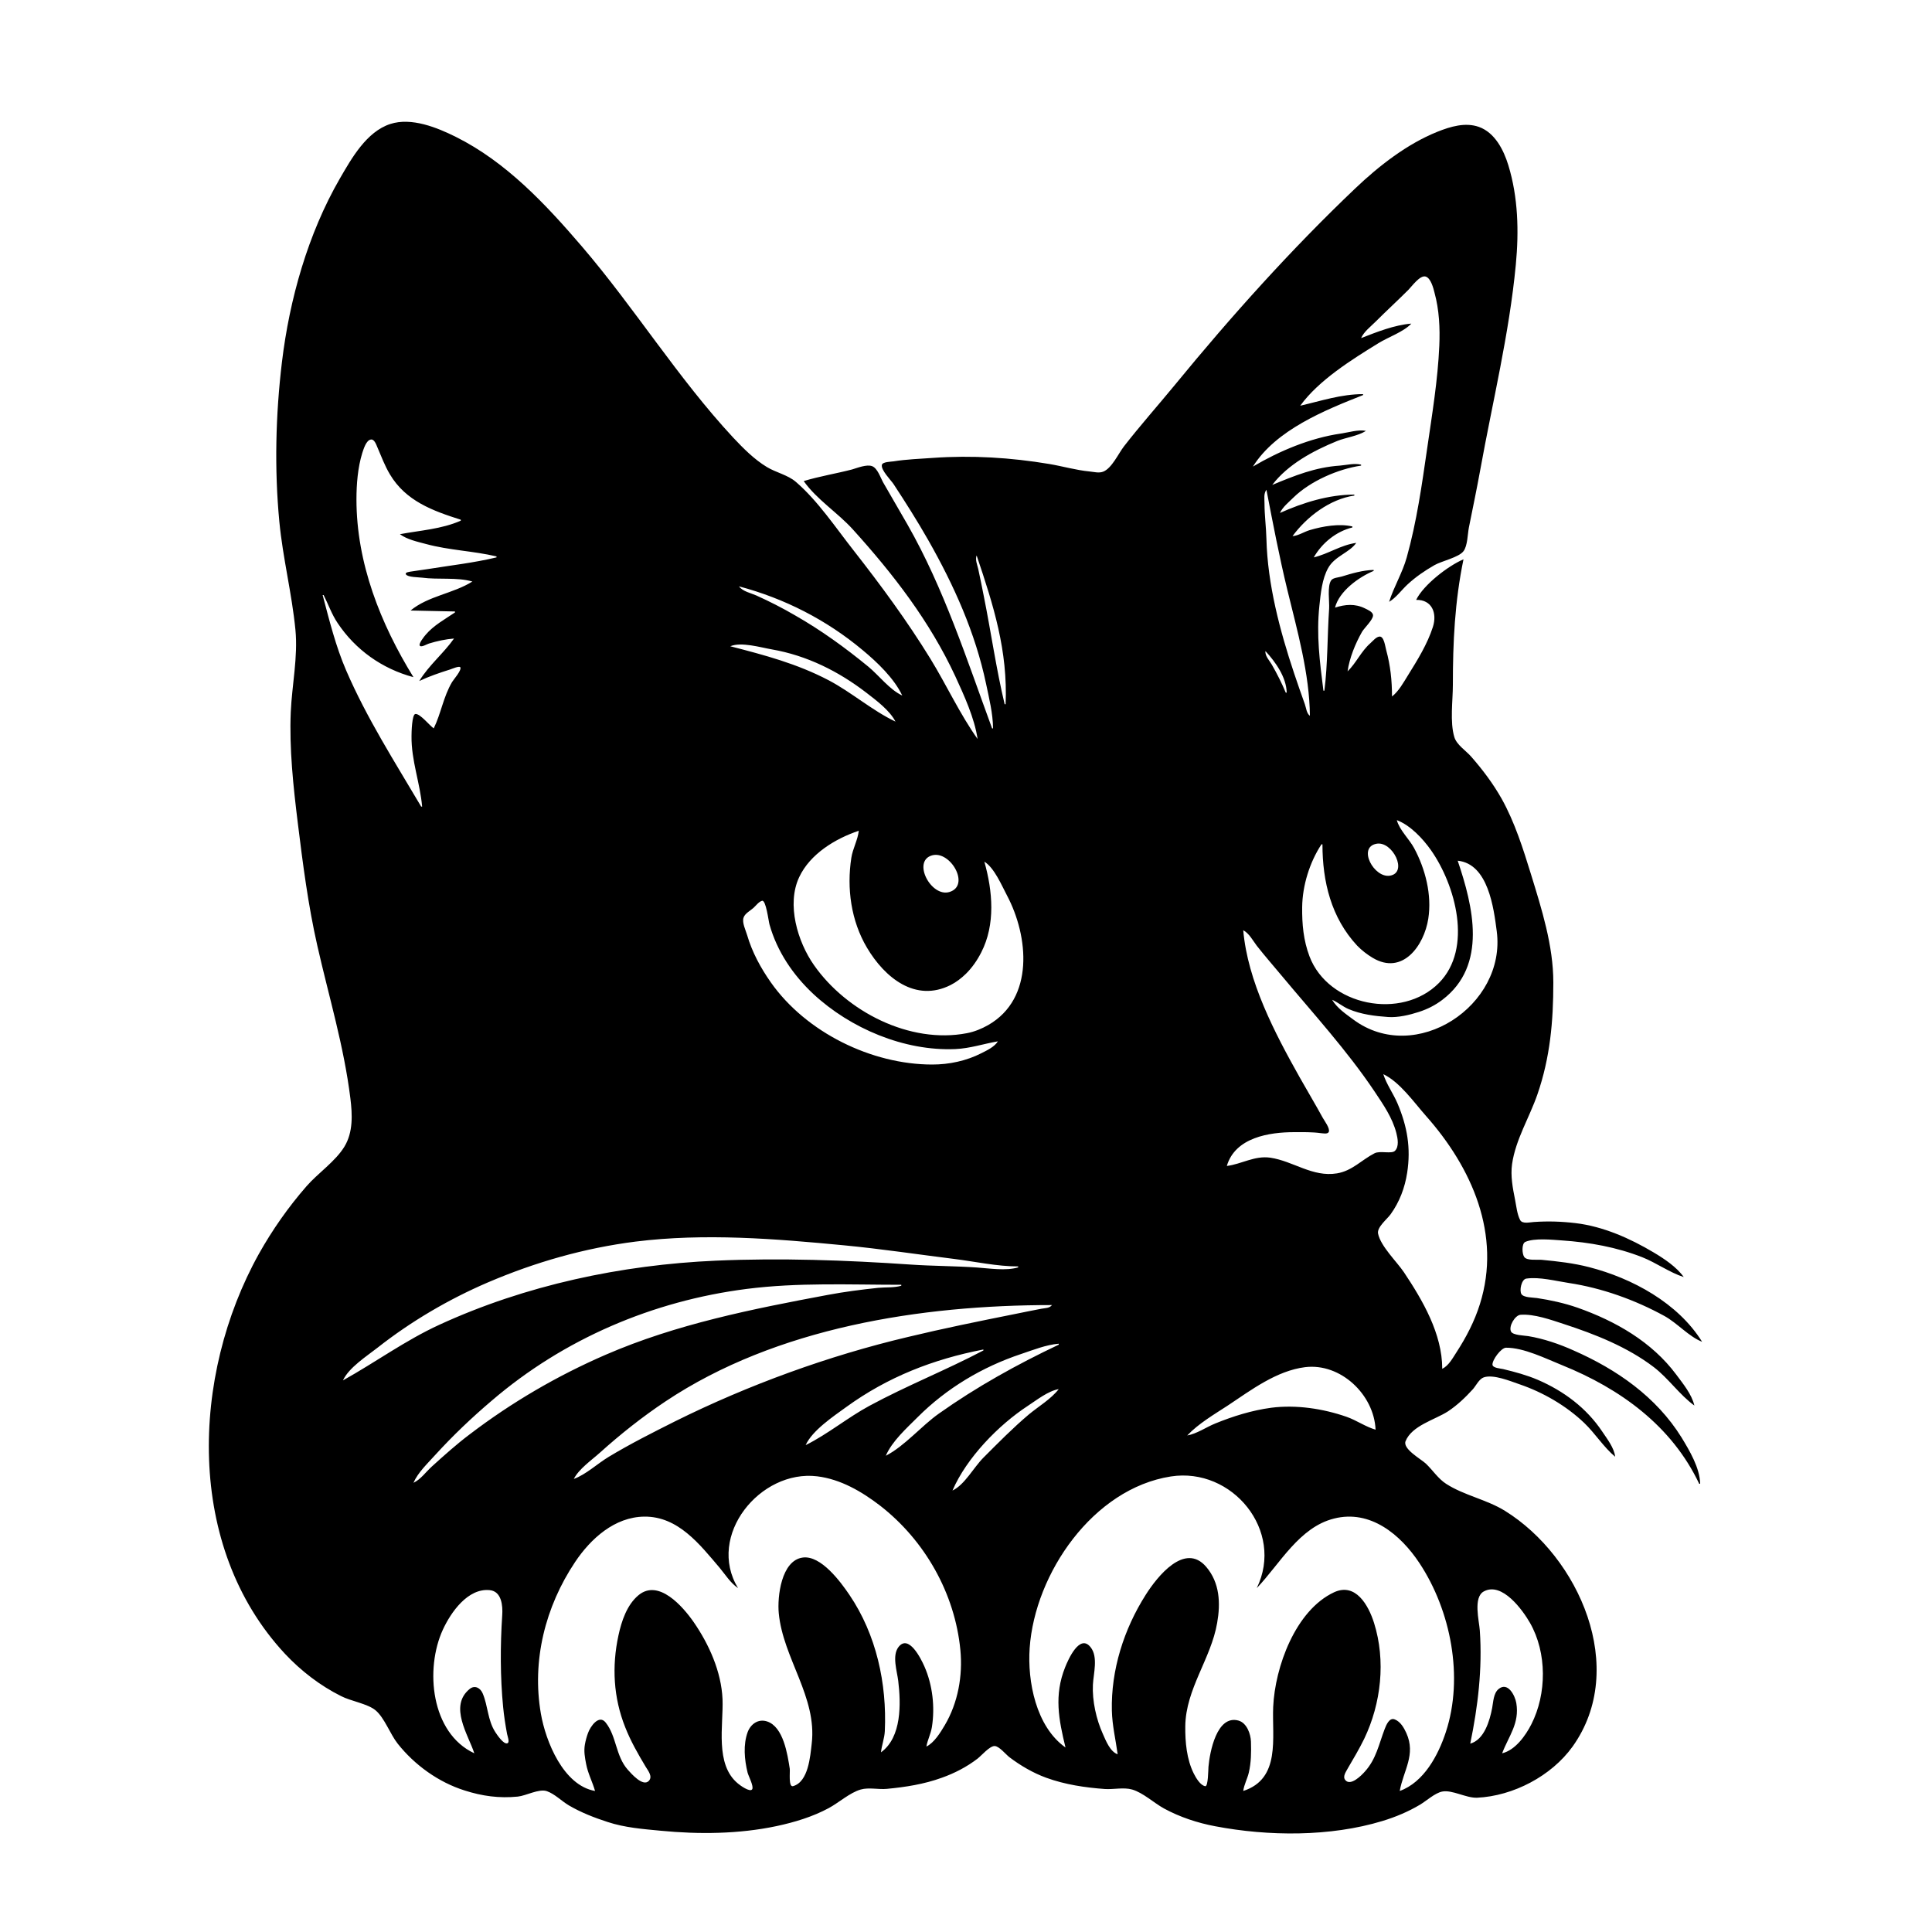
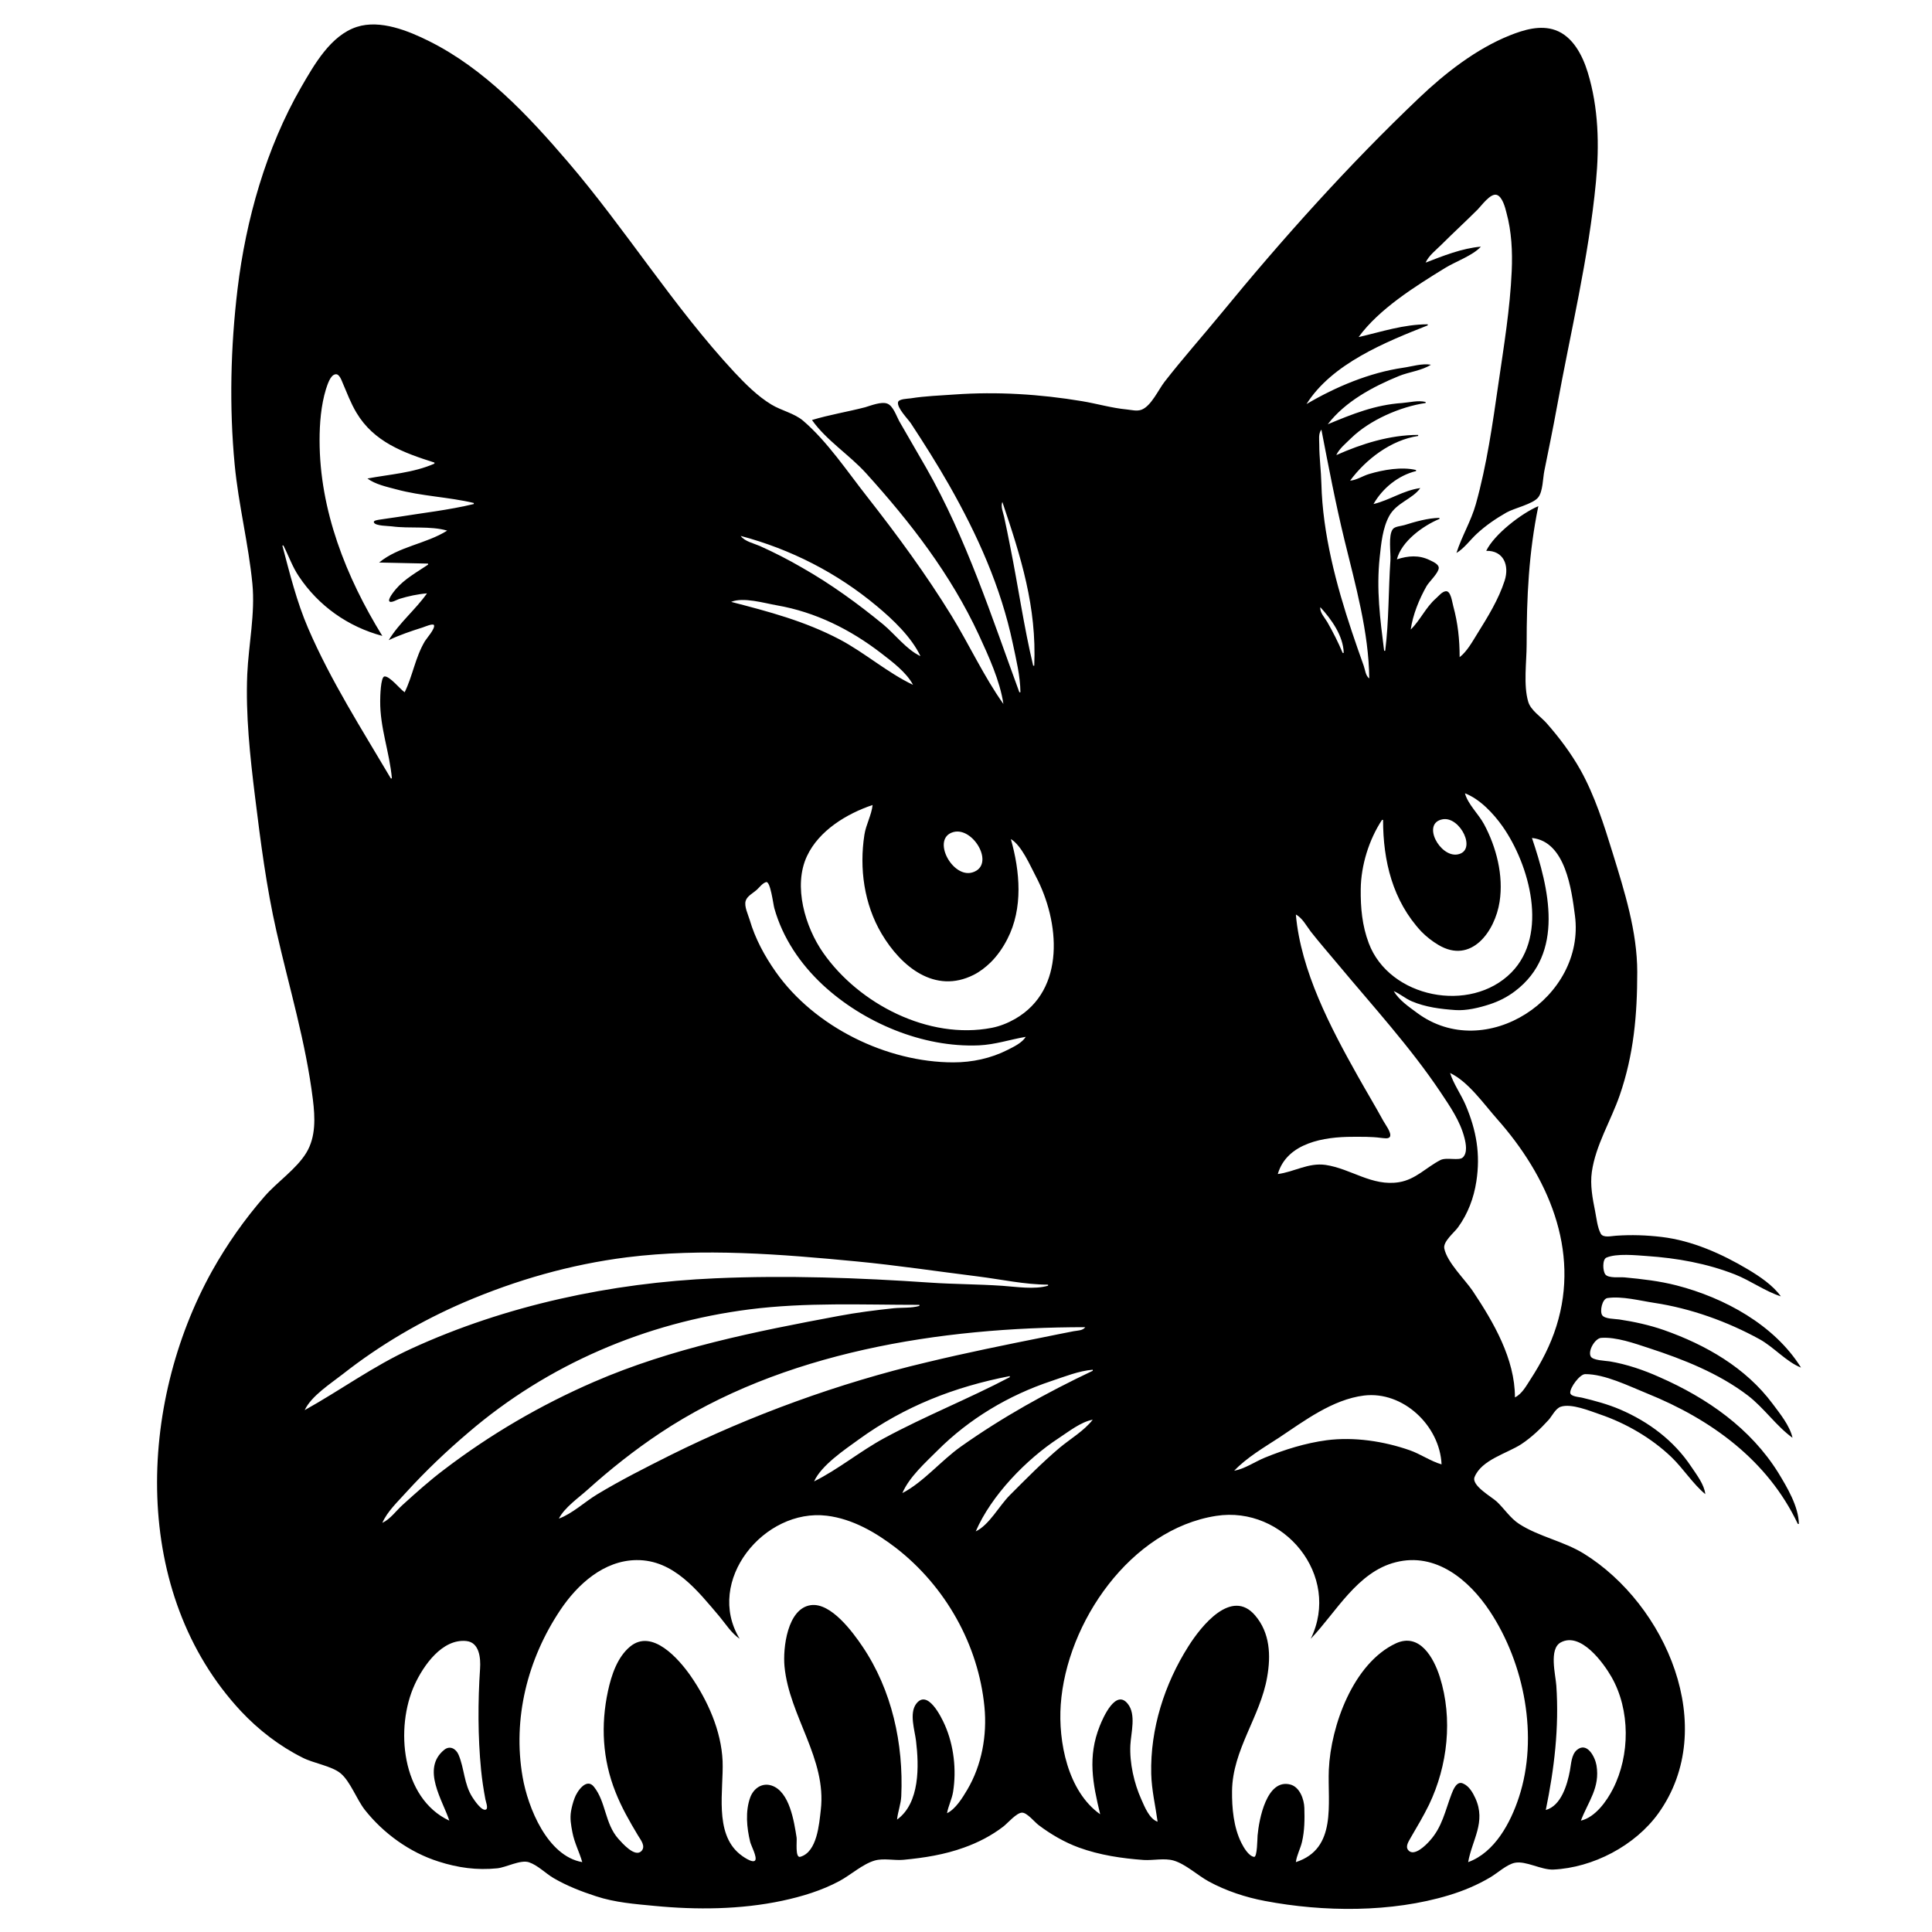
- <svg xmlns="http://www.w3.org/2000/svg" width="2000pt" height="2000pt" viewBox="0 0 2000 2000" version="1.1">
-   <g id="surface1">
+ <svg xmlns="http://www.w3.org/2000/svg" viewBox="0 0 100 100" version="1.1">
+   <g transform="translate(6.779321, 1) scale(0.05504627) translate(-191.6602, -121.2227)">
    <path style=" stroke:none;fill-rule:nonzero;fill:rgb(0%,0%,0%);fill-opacity:1;" d="M 1672 1508 C 1671 1498.816 1663.688 1489.531 1658.668 1482 C 1642.383 1457.586 1618.84 1440 1592 1428.426 C 1580.348 1423.441 1568.277 1420.223 1556 1417.258 C 1553.461 1416.645 1545.23 1416.234 1545 1412.723 C 1544.711 1407.77 1553.945 1395.219 1559 1395.148 C 1577.379 1395 1600.242 1406.438 1617 1413.199 C 1677.441 1437.594 1730.613 1476.094 1759 1536 L 1760 1536 C 1759.648 1519.469 1749 1501.68 1740.684 1488 C 1714.562 1446 1673.66 1417.605 1629 1398 C 1614.293 1391.359 1597.891 1385.77 1582 1383.145 C 1578 1382.508 1566.191 1382.289 1564.238 1378.484 C 1561.441 1373.039 1568.387 1361.527 1574 1361.059 C 1588.195 1360 1605.66 1366.32 1619 1370.672 C 1651.332 1381.207 1684.699 1394.41 1712 1415.234 C 1727.324 1427 1738.777 1444.051 1754 1455 C 1751.359 1443.457 1742.207 1432.324 1735.27 1423 C 1709.961 1389 1672.312 1367.543 1633 1353.691 C 1619.512 1349 1605 1345.816 1591 1343.727 C 1587 1343.145 1577.363 1343.344 1575 1339.684 C 1572.621 1336 1575 1324.324 1580 1323.602 C 1593.777 1321.621 1610.422 1326.086 1624 1328.133 C 1658.27 1333.305 1692.688 1345.664 1723 1362.312 C 1736.27 1369.598 1748.387 1383.727 1762 1389 C 1736.949 1348.773 1689.742 1323.25 1645 1311.73 C 1628.797 1307.559 1612.57 1305.746 1596 1304.172 C 1591.637 1303.754 1581 1305.227 1578 1301.398 C 1575.578 1298.301 1575 1287.398 1579 1285.602 C 1588.672 1281.438 1606.73 1283.387 1617 1284.09 C 1645.43 1286.035 1673.332 1291 1700 1301.449 C 1714.492 1307.195 1728.473 1317.371 1743 1322 C 1735.648 1311.594 1722.852 1303.09 1712 1296.605 C 1687.488 1282 1659.625 1269.574 1631 1266.172 C 1616.535 1264.449 1602.496 1264 1588 1265 C 1583.77 1265.207 1576 1267.328 1573.652 1263 C 1570.488 1257.016 1569.695 1248.469 1568.398 1242 C 1565.992 1230 1563.547 1217.309 1565.301 1205 C 1568.895 1179.789 1583.254 1156.828 1591.496 1133 C 1604.754 1094.676 1608 1057.242 1608 1017 C 1608 979 1595.973 941.082 1584.859 905 C 1576.77 878.719 1568 851.051 1554.574 827 C 1545.605 811.109 1534.762 796.684 1522.715 783 C 1517.422 777 1507.895 771 1505.516 763 C 1500.816 747.359 1504 725.316 1504 709 C 1504 664.52 1505.984 622.703 1515 579 C 1499.215 585.676 1473.555 605.406 1466 621 C 1482.219 620.629 1487.961 634.574 1483.328 649 C 1477.645 666.703 1467.363 683.285 1457.574 699 C 1452.875 706.547 1448 715.531 1441 721 C 1441 704.59 1439.379 689 1435 673 C 1434 669.734 1432.82 658.293 1427.891 659 C 1424.469 659.355 1421.176 663.586 1418.715 665.746 C 1409 674.242 1403.996 686.281 1395 695 C 1397 681 1403 666.324 1410 654 C 1412.559 649.793 1421.391 641.582 1421.363 637.016 C 1421.344 633.426 1415.652 631.121 1413 629.809 C 1402.688 624.699 1392.551 625.621 1382 629 C 1386.312 612 1406.535 597.441 1422 591 L 1422 590 C 1411 590.227 1399.395 593.574 1389 596.809 C 1386 597.727 1380 598.047 1378.18 600.598 C 1373.691 606.375 1376.398 623 1375.91 630 C 1373.98 658.199 1374.547 687 1371 715 L 1370 715 C 1366.203 685 1362.586 657.332 1365.836 627 C 1367.199 614.246 1368.566 599.398 1374.902 588 C 1381.773 575.648 1396.703 572.309 1404 562 C 1388 564.137 1375.168 573.406 1360 577 C 1368.621 562 1383.195 550.152 1400 546 L 1400 545 C 1386.391 541.762 1369.23 544.793 1356 548.723 C 1350 550.461 1344 554.605 1338 555 C 1352.738 535 1376.457 516.773 1402 513 L 1402 512 C 1375.461 512 1349 520.285 1325 531 C 1327.945 524.684 1334 520 1339 515.016 C 1356.391 498.078 1385 485.527 1409 482 L 1409 481 C 1401.77 479.297 1394.305 481.398 1387 482 C 1361.633 483.688 1340.18 492.348 1317 502 C 1333.301 480.605 1359.562 466.578 1384 456.602 C 1393.305 452.805 1405.742 451.449 1414 446 C 1405.555 444.57 1396.348 447.625 1388 448.828 C 1356.332 453.406 1324.426 466.824 1297 483 C 1320.867 445 1371.301 424.691 1411 409 L 1411 408 C 1388.344 408.004 1367.711 415 1346 420 C 1365.184 393.527 1399.52 372.156 1427 355.227 C 1437 349.012 1453 343.57 1461 335 C 1443.355 336.441 1425.352 343.656 1409 350 C 1412 343.273 1418.801 338.199 1424 333 C 1435.18 321.82 1446.82 311.18 1458 300 C 1461.492 296.508 1470 284.457 1475.906 286.305 C 1481.203 288.004 1483.852 298.289 1485 303 C 1489.879 320.785 1490.766 339.645 1489.961 358 C 1488.406 393.523 1482.523 428.82 1477.43 464 C 1471.926 502.012 1466.598 540 1456.254 577 C 1451.785 593.031 1442.941 607.359 1438 623 C 1444.984 619 1451 610.648 1457 605.09 C 1465.469 597.227 1474.992 590.715 1485 585 C 1492.371 580.789 1510.23 577 1515 570.582 C 1519.262 565.047 1519.246 552.77 1520.602 546 C 1524.598 526.023 1528.797 506.047 1532.426 486 C 1545.254 415.152 1562.332 345.797 1569.172 274 C 1572.445 239.594 1571.621 204.281 1561.414 171 C 1556.59 155.277 1547.504 137.285 1531 131.387 C 1516.867 126.336 1501.355 131.055 1488 136.398 C 1456.598 149 1427.32 171.824 1403 195 C 1336.715 258.023 1274.648 327.234 1216.613 398 C 1199 419.445 1180.609 440.102 1163.574 462 C 1157.766 469.469 1151 484.758 1142 488.258 C 1137.594 490 1132.5 488.5 1128 488.074 C 1113.938 486.746 1099.949 482.613 1086 480.285 C 1046.398 473.672 1006 471.168 966 474 C 952.324 475 938.57 475.41 925 477.59 C 922.383 478.012 913.543 478 912.906 481.316 C 911.895 486.602 922 496.766 924.922 501 C 937.414 520.004 949.574 539.238 960.852 559 C 987.574 606 1009.664 655.035 1020.805 708 C 1023.953 723 1027.871 738.625 1028 754 L 1027 754 C 1000.852 682.816 977.215 609.211 939.422 543 L 914 499 C 911.43 494.242 908.34 484.754 902.895 482.605 C 897.328 480.414 887.512 484.367 882 486 C 865.508 490.285 848.281 493.055 832 498 C 845.352 517 867.234 530.762 882.828 548 C 924.746 594.324 962.41 643.055 988.887 700 C 998 719.832 1008.797 743.215 1012 765 C 993.664 739.246 979.785 709.035 963.188 682 C 939.215 643 912 606 883.789 570 C 865.336 546.562 846.434 518.129 823.715 498.703 C 815.5 491.684 803.281 489.148 794 483.551 C 780.809 475.594 769.527 464.207 759 453 C 701.895 391.574 656.914 318.75 602.27 255 C 565 211.52 523.945 167.664 472 141.754 C 452.496 132.023 425.961 121.223 404 128.359 C 379.352 136.371 363.898 164 351.715 185 C 318.82 242.031 299.652 309.777 291.844 375 C 285.332 429.395 283.977 485.422 289.172 540 C 292.75 577.617 302.188 614.5 305.828 652 C 308.539 680 302.266 709 301 737 C 299.379 775 303.652 814.379 308.285 852 C 313.52 894.473 319 937.211 328.5 979 C 340.512 1032.078 356 1082.719 362.715 1137 C 364.773 1153.766 365.648 1172 356.535 1187 C 347.199 1202.348 329.223 1214.32 317.285 1228 C 298.512 1249.516 281.984 1273.066 268 1298 C 197.797 1424.164 191.66 1601 295 1712 C 311.543 1729.664 331.434 1745 353 1755.754 C 363 1761 380.391 1763.562 388.785 1770.516 C 398 1778.23 403.914 1795.211 411.664 1805 C 429.199 1827.148 454 1845 481 1853.496 C 499.289 1859.363 516.867 1861.742 536 1859.828 C 544.441 1859 558 1851.434 566 1854.176 C 574.254 1857.027 581.48 1864.586 589 1869 C 601.578 1876.352 615.172 1881.633 629 1886.113 C 646.855 1892 665.512 1893.41 684 1895.172 C 723.406 1899 765 1898.629 804 1890.34 C 822.477 1886.398 841.32 1880.707 858 1871.691 C 868.359 1866.09 879.801 1855.734 891 1852.512 C 899.336 1850.109 909.391 1852.652 918 1851.828 C 937.363 1850 956.602 1847 975 1840.309 C 988.242 1835.59 1000.836 1829.098 1012 1820.5 C 1016 1817.406 1024.402 1807.484 1029.574 1807.484 C 1034.285 1807.484 1041.344 1816.34 1045 1819.102 C 1056.465 1827.77 1069.469 1835.371 1083 1840.305 C 1102.582 1847.441 1123.305 1850.492 1144 1852 C 1152.855 1852.516 1163.441 1850.047 1172 1852.512 C 1183.207 1855.738 1194.629 1866.473 1205 1872.137 C 1221.262 1881.016 1239.816 1887.133 1258 1890.539 C 1313 1901 1376.953 1901.543 1431 1885.117 C 1444.609 1881 1457.77 1875.484 1470 1868.199 C 1476.633 1864.254 1485.469 1856.07 1493 1854.613 C 1503.348 1852.613 1517.656 1861.395 1529 1861 C 1566.398 1859.25 1606 1838.586 1627.961 1808 C 1685.754 1727 1634.602 1611.609 1558 1564.062 C 1538.934 1552.23 1515.492 1548 1497 1536.031 C 1488.77 1530.758 1483 1521.711 1476 1515.09 C 1470.98 1510.414 1452 1500 1455 1492 C 1461.492 1475.684 1485.531 1469.754 1499 1461 C 1508.66 1454.586 1517 1446.609 1524.824 1438 C 1528 1434.34 1531.207 1427.484 1536 1425.832 C 1546 1422.438 1563.52 1429.773 1573 1433.004 C 1597.332 1441.293 1621.375 1455.234 1640 1473.039 C 1651.215 1483.758 1660.246 1498.297 1672 1508 M 477 538 L 477 539 C 457 547.805 435 549.031 414 553 C 421.422 558.496 432 560.758 441 563.152 C 465 569.68 490 570.312 514 576 L 514 577 C 490.363 582.691 465.953 585.363 442 589.246 C 436.348 590.164 430.656 590.781 425 591.734 C 423.941 592 419 592.359 420.207 594.547 C 421.898 597.645 433.754 597.555 437 598 C 453.43 600.25 473.344 597.371 489 602 C 469 614.559 443.508 616.781 425 632 L 471 633 L 471 634 C 460.637 641 448.836 647.418 440.668 657.09 C 439.453 658.527 432.379 667 434.879 668.711 C 436.723 670.074 442 666.793 444 666.207 C 452.273 663.641 461.367 661.684 470 661 C 459 676.57 444 688.574 434 705 C 444.25 700.133 455.18 696.426 466 693.023 C 467.566 692.531 475.574 689 476.543 690.816 C 478 694 469.586 703.348 468 706 C 458.898 721.387 456.613 738.449 449 754 C 444.758 751.195 434.957 738.613 430 739.117 C 426.355 739.516 426 758.727 426 762 C 425.703 787.34 434.855 810.398 437 835 L 436 835 C 408.727 788.766 379.656 743.426 358.328 694 C 347.508 669 340.965 642.305 334 616 L 335 616 C 339.961 625.695 343.402 636 349.52 645 C 368 672.734 395.66 692.352 428 701 C 393.883 645.711 369 582.832 369 517 C 369 501.203 370.367 484.121 375 469 C 376.367 465.035 378.992 455.641 383.988 455 C 387.543 454.41 389.598 460.527 390.664 463 C 394.781 472.531 398.242 482.012 403.605 491 C 420 518.648 448 528.82 477 538 M 1311 507 C 1317.742 541.777 1324.352 576.559 1332.742 611 C 1342.934 652.828 1355.641 697.66 1356 741 C 1352.469 738.324 1352.223 733.047 1350.781 729 C 1346.992 718.359 1343.238 707.723 1339.668 697 C 1324.957 653 1312.18 604.82 1311 558 C 1310.707 545.656 1309 533.352 1309 521 C 1309 516.285 1308 511 1311 507 M 1011 575 C 1028.516 626.777 1043.375 673.711 1041 729 L 1040 729 C 1031.215 692.215 1025.875 654.145 1018.398 617 C 1016.52 607.668 1014.75 598.281 1012.652 589 C 1011.648 584.574 1009.305 579.359 1011 575 M 934 720 C 920.977 714 910 699.344 898.984 690.199 C 874.98 670.512 849.965 652.352 823 637 C 810 629.418 796.645 622.605 783 616.457 C 777.383 614 768.648 612.152 765 607 C 812 619.477 855.551 641.656 893 673 C 907.969 685.414 925.539 702.113 934 720 M 927 747 C 903 735.625 881.703 716.82 858 704.297 C 825 687 791.617 678.219 756 669 C 767.352 664.238 787.23 670.203 799 672.25 C 835.355 678.566 868.215 695 897.172 717.344 C 907.434 725.281 920.949 735.34 927 747 M 1310 674 C 1320.438 685.34 1331.625 701 1332 717 L 1331 717 C 1326.906 707.168 1321.863 697.246 1316.574 688 C 1314.242 684 1309.301 678.812 1310 674 M 1368 874 L 1369 874 C 1369 912.57 1377.977 950 1405 979 C 1409.699 983.797 1415.246 988.137 1421 991.547 C 1451.859 1010 1474.219 979 1478.562 951 C 1482.406 926.336 1475.543 899.637 1463.914 878 C 1458.852 868.578 1448.648 859.18 1446 849 C 1460 854.348 1472.785 868 1481.277 880 C 1506.633 916.039 1525 981.707 1489.57 1017.574 C 1451 1056.473 1374.969 1041.371 1355.574 990 C 1349.305 973.383 1347.793 956.633 1348 939 C 1348.27 916.707 1355.75 892.574 1368 874 M 889 860 C 888 869.516 882.781 878.387 881.297 888 C 876.418 919.582 880.961 953.129 897.453 981 C 915.855 1012.102 947.676 1038 984 1019.73 C 989.922 1016.762 995.266 1012.59 999.984 1008 C 1006.344 1001.73 1011.68 994 1015.742 986 C 1030.688 957 1027.598 922.301 1019 892 C 1029.273 898.254 1036.906 916.523 1042.449 927 C 1064.859 969.348 1071 1033.594 1023 1061.129 C 1016.234 1065 1008.676 1068.066 1001 1069.539 C 941.797 1081 876.188 1047.109 842.57 999 C 825.742 975 814 936.238 827.324 908 C 838.578 884 864.684 868.156 889 860 M 1425 873.434 C 1441.504 870.43 1457.836 903.18 1438.996 906.477 C 1422.441 909.375 1404.934 877.09 1425 873.434 M 965 885.434 C 983.777 880.316 1004.797 916.516 983 923.348 C 963.875 929.344 943.785 891.215 965 885.434 M 1379 1035 C 1385 1037.535 1389.926 1042 1396 1044.57 C 1409 1050.105 1423 1051.828 1437 1052.816 C 1447.281 1053.543 1459.289 1050.656 1469 1047.492 C 1477.754 1044.637 1485.645 1040.664 1493 1035.102 C 1540.203 999.41 1524.914 938.035 1509 891 C 1540.664 894.242 1546.289 940.117 1549.426 964 C 1559.531 1041 1465.328 1103.156 1401 1055.473 C 1392.977 1049.523 1384.258 1043.688 1379 1035 M 1033 1078 C 1029.574 1083.648 1021.777 1087.312 1016 1090.242 C 1000.215 1098.254 982.641 1102 965 1102 C 902.203 1102 834.379 1068.664 798 1017 C 787.449 1002 778.609 985.727 773.426 968 C 772 963.156 768 955.066 769.695 950.039 C 771 945.66 776.766 942.734 780 939.828 C 782.578 937.512 785.398 933.512 788.852 932.496 C 792.93 931.301 795.547 953.336 796.578 957 C 804.441 985 820.918 1009.273 842 1029 C 880.273 1064.562 936 1088.277 989 1086 C 1004.449 1085.285 1018 1080.562 1033 1078 M 1270 1207 C 1278.699 1177.422 1313.984 1172 1340 1172 C 1349 1172 1358 1171.785 1367 1173 C 1369.195 1173.102 1374.477 1174.449 1375.578 1171.645 C 1377 1168 1370.953 1160.184 1369.23 1157 C 1361.57 1143 1353.168 1129.039 1345.285 1115 C 1319.637 1069.316 1291.621 1016 1287 963 C 1293 966.078 1297 973.707 1301 979 C 1309.324 989.609 1318.172 999.699 1326.754 1010 C 1359.406 1049.184 1394.562 1087.555 1423 1130 C 1432 1143.527 1441.43 1157 1445.523 1173 C 1446.895 1178.363 1448.559 1187 1444 1191.383 C 1440.547 1194.766 1428.66 1191 1423 1193.82 C 1409.496 1200.738 1399.727 1212.105 1384 1214.676 C 1358.66 1218.816 1338.906 1202 1315 1198.43 C 1298.719 1196.094 1285.34 1205.086 1270 1207 M 1493 1417 C 1493 1380.77 1472.848 1346.273 1453.332 1317 C 1445.91 1306 1429.199 1290.098 1426.57 1277 C 1425.242 1270.398 1436 1262 1439.57 1257 C 1448.801 1244.164 1454.289 1229.625 1456.703 1214 C 1460.676 1188.277 1456.781 1166 1446.574 1142 C 1442.27 1132 1435.273 1122.34 1432 1112 C 1449 1120 1463.73 1141.121 1476 1155 C 1523.809 1208.805 1554.539 1278.297 1532 1350 C 1526.438 1367.789 1517.797 1384.387 1507.656 1400 C 1503.719 1406.059 1499.664 1413.754 1493 1417 M 1054 1311 L 1054 1312 C 1041.199 1315.785 1024.168 1313 1011 1312.09 C 988.375 1310.539 965.641 1310.641 943 1309.09 C 876 1304.504 808 1302.098 741 1305.039 C 643.387 1309.312 544 1330.414 455 1371.309 C 419.457 1387.629 388.859 1410.148 355 1429 C 361.258 1415.582 379.547 1404 391 1395 C 425.66 1367.762 464.477 1345 505 1327.574 C 554 1306.613 604.922 1292 658 1285.285 C 729.602 1276.379 802.535 1282.336 874 1289.172 C 912 1292.812 950 1298.562 988 1303.285 C 1009.633 1306 1032.199 1311 1054 1311 M 933 1330 L 933 1331 C 925.578 1333.195 916.742 1332.422 909 1333.172 C 891.645 1335 874 1337.258 857 1340.461 C 779 1355.035 700.172 1370.688 627 1402.426 C 576.758 1424.219 529.609 1451.738 486 1485 C 472.488 1495.172 459.582 1506.789 447 1518.172 C 440.875 1523.707 435.562 1531.473 428 1535 C 432.75 1524.137 442.637 1515 450.535 1506.172 C 468.934 1486 488.242 1467.641 509 1450 C 583.605 1386 675.809 1346.691 773 1334.285 C 826.293 1327.484 879.492 1330 933 1330 M 1089 1351 C 1086.426 1354.379 1081.957 1354.055 1078 1354.805 C 1068.652 1356.578 1059.332 1358.531 1050 1360.398 C 1013.199 1367.762 976.52 1375.203 940 1384 C 857.605 1403.469 774.863 1433.605 699 1471.27 C 675.648 1483 652.336 1494.719 630 1508.203 C 618.352 1515.234 606.688 1526.348 594 1531 C 599.344 1520.523 612.367 1511.602 621 1503.832 C 642.426 1484.547 665 1466.66 689 1450.668 C 803.809 1374.129 953.297 1351 1089 1351 M 1096 1391 L 1096 1392 C 1052.758 1412.488 1011 1435.668 972 1463.293 C 953.566 1476.305 936.789 1496.746 917 1507 C 923.336 1492.016 938.668 1478.332 950 1467 C 979.957 1437.043 1016.875 1415.043 1057 1401.668 C 1069.418 1397.527 1082.887 1392.07 1096 1391 M 1018 1397 L 1018 1398 C 979.367 1418.324 938.52 1434.477 900 1455.309 C 877.371 1467.551 856.902 1484.605 834 1496 C 840.824 1480.82 862.75 1466.184 876 1456.574 C 918.941 1425.434 966 1407.059 1018 1397 M 1424 1480 C 1413.609 1477 1404.301 1470.289 1394 1466.695 C 1369.629 1458.191 1341.789 1454 1316 1457.289 C 1295.973 1460 1276.645 1466.008 1258 1473.602 C 1248.598 1477.434 1238.984 1484.219 1229 1486 C 1240.742 1473.645 1256.832 1464.23 1271 1455 C 1295 1439.062 1321.426 1419 1351 1415.285 C 1387.746 1410.77 1422.414 1443.652 1424 1480 M 1096 1438 C 1088 1448.34 1074.938 1456 1065 1464.273 C 1048.445 1478.273 1033.305 1493.668 1018 1509 C 1008 1519 998.602 1537.074 986 1543 C 1000.602 1509.156 1033.555 1475.266 1064 1455.344 C 1073.348 1449.227 1084.871 1440.008 1096 1438 M 959 1808 C 960.176 1801.176 963.523 1795 964.676 1788 C 968 1767.238 965.426 1744.281 956.906 1725 C 953.52 1717.324 940.605 1691 929.969 1705.188 C 923.324 1714.152 928.637 1730 929.844 1740 C 932.652 1763.375 933.613 1798.41 912 1814 C 912.734 1806.617 915.621 1799.465 915.961 1792 C 918.195 1742.801 907.219 1692.176 879.328 1651 C 870.328 1637.707 849.898 1609.816 831 1612.367 C 808.773 1615.371 804.543 1653 806.172 1670 C 810.621 1716.773 845.988 1756.691 840.285 1805 C 838.77 1818 836.898 1844.551 821 1849 C 816 1850.418 818 1834.34 817.562 1831 C 815.199 1816 811 1787.535 794 1782 C 785 1779.09 777.211 1784.625 774 1793 C 769.184 1806.195 770.633 1821.617 773.898 1835 C 774.742 1838.465 780.57 1849.211 778.645 1852.27 C 776.457 1855.738 765.844 1848 764 1846.371 C 739.789 1826.535 749 1786.188 747.961 1759 C 746.707 1730.41 733.984 1702.172 717.973 1679 C 706.816 1663 681.754 1634.137 661 1651.328 C 648.945 1661.316 643.414 1678.184 640.211 1693 C 633.281 1725.051 635 1757.316 647.203 1788 C 652.891 1802.477 660.473 1815.703 668.449 1829 C 670.918 1833.117 676 1839.105 671.562 1843.668 C 665.445 1849.828 653.59 1836.156 649.867 1832 C 637.191 1817.672 638.332 1797.371 627 1783.191 C 620 1774.27 611 1787.488 608.711 1794 C 607.277 1797.824 606.176 1802 605.465 1806 C 604.258 1813 605.461 1819.312 606.738 1826 C 608.633 1836 613.27 1844.453 616 1854 C 583.188 1848.332 564.887 1802.668 559.922 1774 C 550.41 1719.137 564.402 1663.289 595.332 1617 C 611.488 1592.824 636.262 1570.32 667 1570.004 C 702 1569.645 724.383 1598.77 744.996 1623 C 751 1630.211 756 1638.473 764 1644 C 731 1589.684 787 1521.051 846 1528.285 C 870.203 1531.258 892 1544 911 1558.574 C 957.43 1594.617 988.508 1649.496 994.172 1708 C 996.75 1734.652 991.746 1762.773 977.984 1786 C 973.535 1793.512 967 1804.176 959 1808 M 1301 1644 C 1324.922 1619 1344.852 1581 1381 1572 C 1418.527 1562.469 1449.797 1588.551 1469.332 1618 C 1502 1667.27 1515.367 1736.41 1496.742 1793 C 1488.895 1817 1473.98 1845 1449 1854 C 1452.781 1832.793 1466 1816.422 1455.82 1794 C 1453.336 1788.586 1449.871 1782.375 1444 1780 C 1438.281 1777.512 1434.992 1785.762 1433.371 1790 C 1427.352 1805.758 1424.629 1821.043 1412.828 1834 C 1409.32 1838 1398 1849.387 1392.617 1842.68 C 1389.676 1839.043 1393.312 1834.234 1395 1831 C 1401 1820.707 1407 1810.691 1412.223 1800 C 1429.797 1763.348 1434.711 1719.094 1422.387 1680 C 1416.629 1661.738 1403.344 1638 1381 1648.324 C 1340.984 1667.059 1319.844 1725.773 1318 1767 C 1316.645 1799 1326 1841.383 1287 1854 C 1287.812 1847.488 1291.262 1841.438 1292.766 1835 C 1295.234 1824.43 1295.301 1813.812 1294.984 1803 C 1294.746 1795 1290.707 1783.516 1282 1781.105 C 1259.445 1775 1252.297 1814.207 1251 1829 C 1250.754 1831.828 1250.738 1849.559 1247.684 1849.078 C 1242.555 1848.27 1237.902 1840.176 1235.809 1836 C 1228.426 1821.281 1226.812 1803.199 1227 1787 C 1227.465 1748.277 1253.633 1717.215 1260 1680 C 1263.594 1659.723 1262.754 1638.488 1248.676 1622.016 C 1226.512 1596.082 1198 1632 1186 1651 C 1163.477 1686.461 1149.98 1728.77 1151 1771 C 1151.391 1786.379 1154.965 1801 1157 1816 C 1149.273 1813.457 1144.805 1802 1141.695 1795 C 1134.887 1780 1130.551 1760.672 1131.375 1744 C 1131.945 1732.496 1137 1715.211 1129 1705.215 C 1117.719 1690.773 1105.75 1718.039 1102.602 1726 C 1091 1755.031 1096 1780.145 1103 1809 C 1072.43 1787.406 1063.484 1740.609 1065.91 1706 C 1071.332 1628.656 1131.582 1541 1212 1528.438 C 1275.715 1518.508 1329.926 1584.719 1301 1644 M 491 1815 C 445.887 1794 439.777 1727.523 458.461 1687 C 466.691 1669.148 484.277 1643.789 507 1646.109 C 519.297 1647.363 520.566 1662.176 519.91 1672 C 517.82 1703.242 517.812 1736 520.828 1767 C 521.746 1776.461 523.168 1785.648 524.922 1795 C 525.27 1797 527.824 1803.395 525.445 1804.555 C 521.527 1806.465 514.312 1795.508 512.699 1793 C 504.711 1780.594 505.242 1766.09 499.672 1753.004 C 497.262 1747.344 491.508 1744.094 486.176 1748.434 C 464.316 1766.215 485 1796.262 491 1815 M 1555 1815 C 1561.867 1797 1573.18 1784.004 1569.676 1763 C 1568.367 1755.176 1560.816 1740.461 1551.215 1748.574 C 1546 1753 1545.848 1762 1544.691 1768 C 1542.234 1781.055 1536.527 1801 1522 1805 C 1529.973 1766.355 1534.625 1727.609 1531.91 1688 C 1531.211 1677.766 1524.809 1653.637 1536 1647.457 C 1555 1637.09 1576.445 1667.023 1583.852 1680 C 1601.516 1711 1601.285 1753.461 1585.242 1785 C 1579.285 1796.719 1568.566 1811.812 1555 1815 " />
  </g>
</svg>
